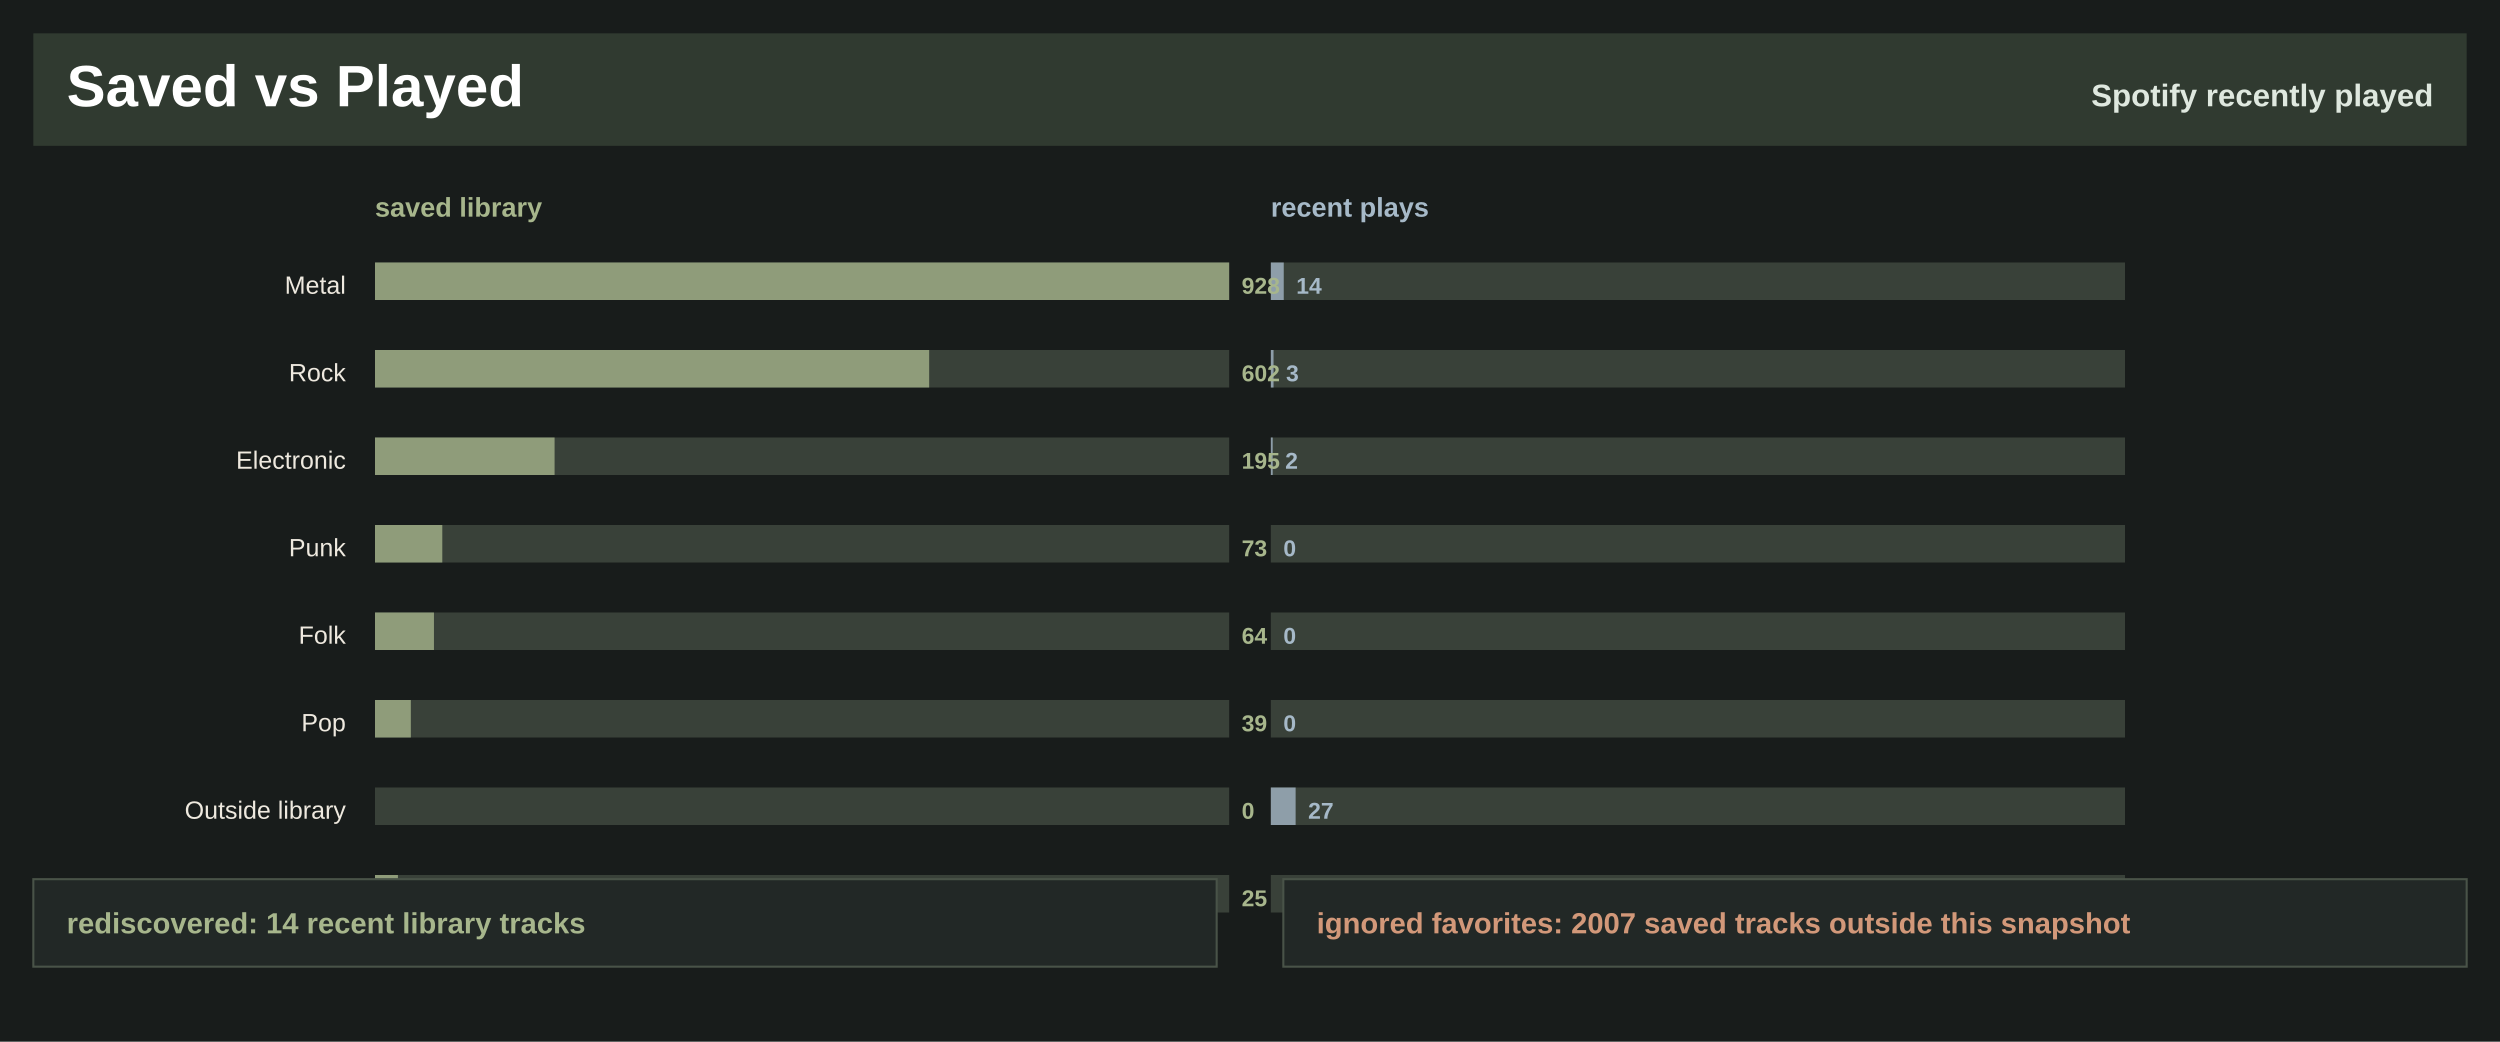
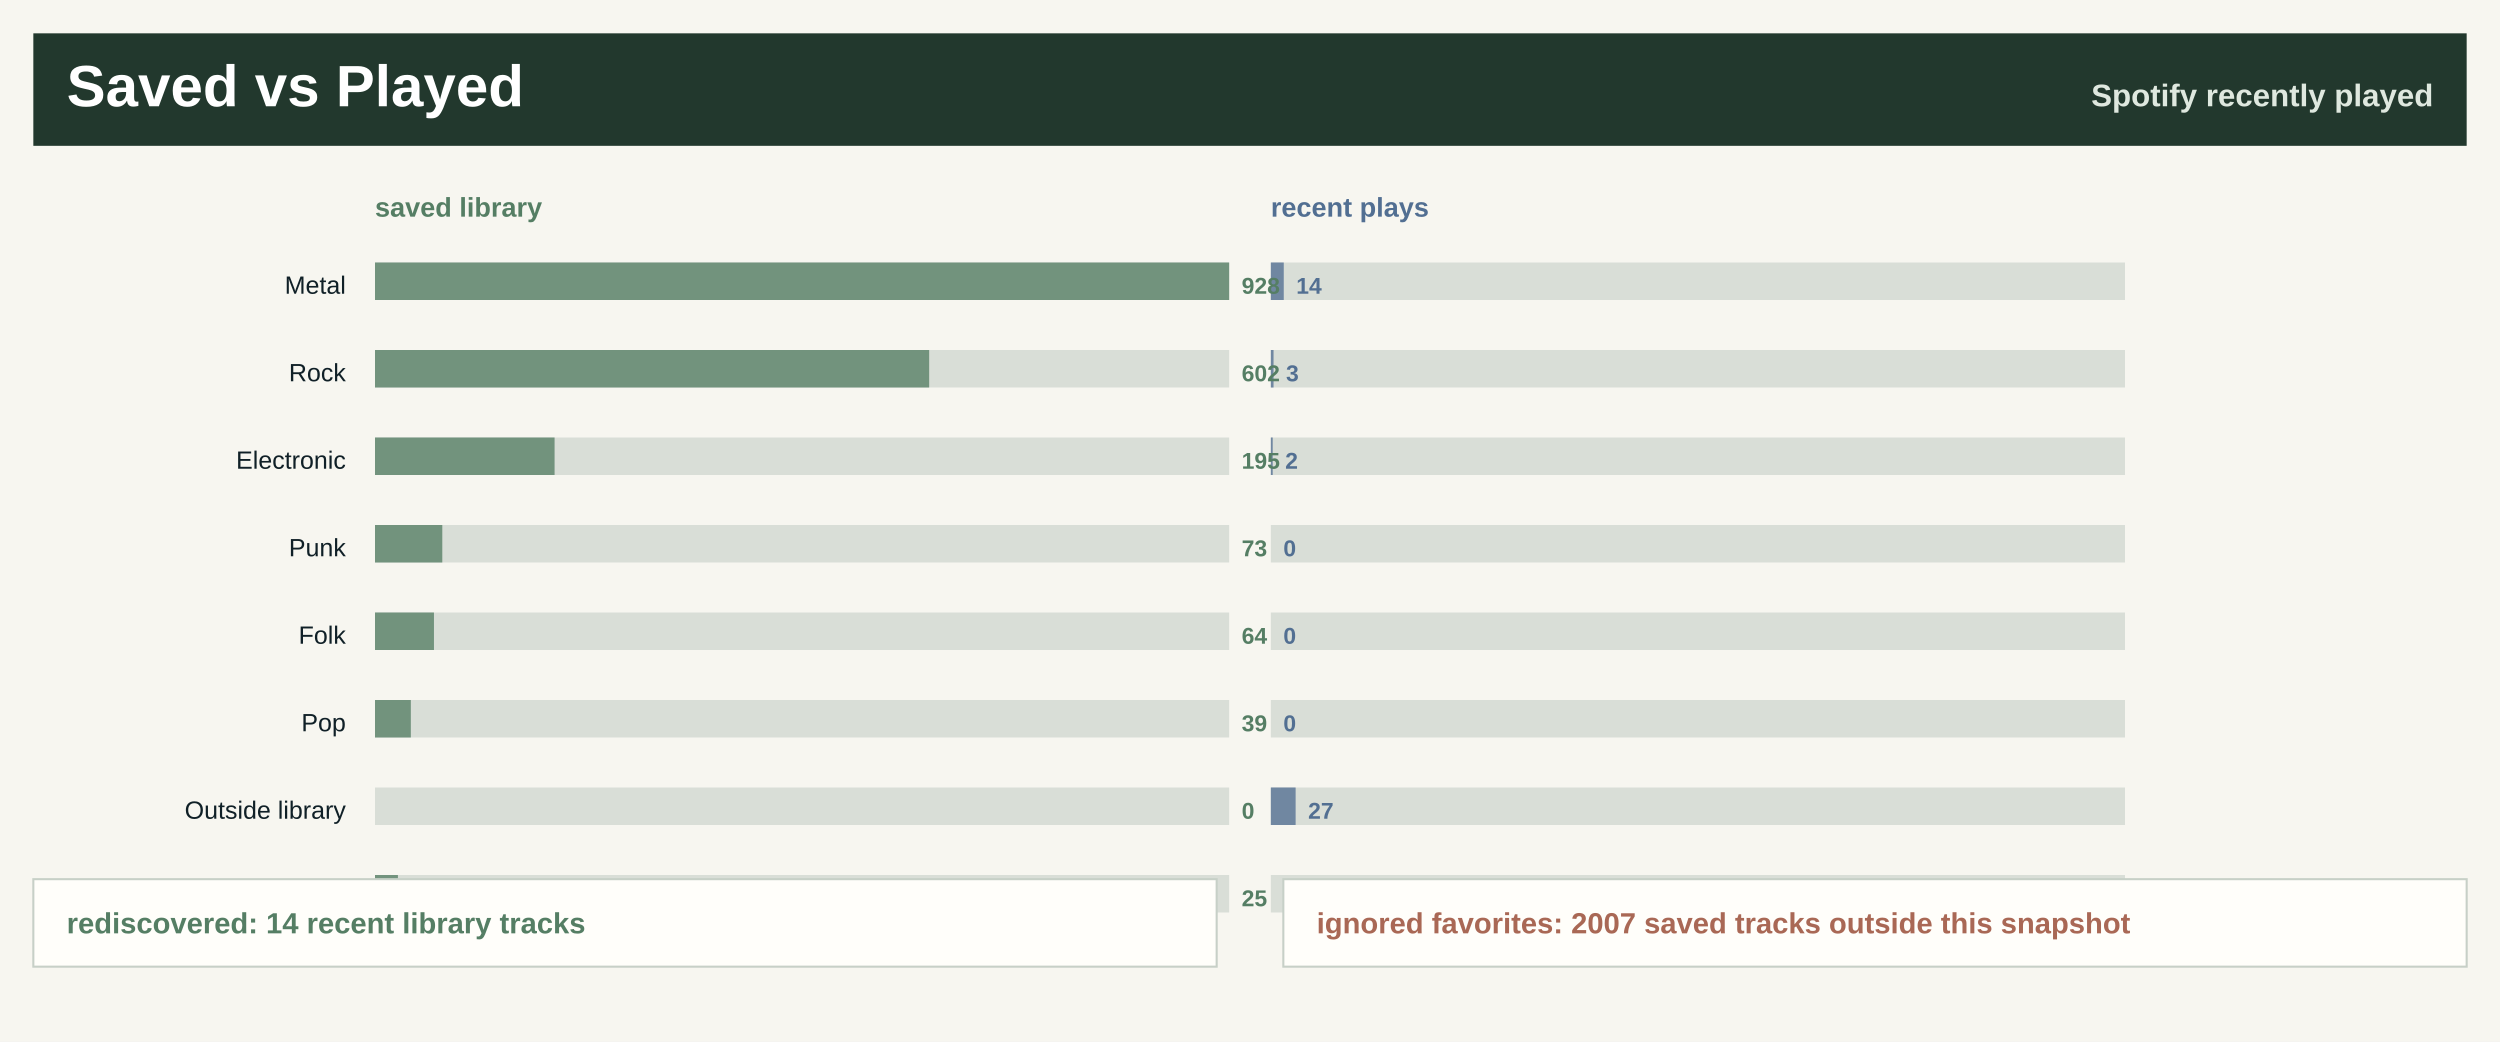
<svg xmlns="http://www.w3.org/2000/svg" width="1200" height="500" viewBox="0 0 1200 500" role="img" aria-label="Saved library versus recently played">
-   <rect width="1200" height="500" fill="#181c1b" />
-   <rect x="16" y="16" width="1168" height="54" fill="#303a30" />
+   <rect width="1200" height="500" fill="#f7f6f0" />
+   <rect x="16" y="16" width="1168" height="54" fill="#22382d" />
  <text x="32.0" y="51.0" font-family="Segoe UI, Arial, sans-serif" font-size="28" font-weight="800" fill="#ffffff" text-anchor="start">Saved vs Played</text>
  <text x="1168.0" y="51.0" font-family="Segoe UI, Arial, sans-serif" font-size="15" font-weight="800" fill="#dfe8df" text-anchor="end">Spotify recently played</text>
-   <text x="180.0" y="104.0" font-family="Segoe UI, Arial, sans-serif" font-size="13" font-weight="800" fill="#a7b68c" text-anchor="start">saved library</text>
-   <text x="610.0" y="104.0" font-family="Segoe UI, Arial, sans-serif" font-size="13" font-weight="800" fill="#a6b9c8" text-anchor="start">recent plays</text>
-   <text x="166.0" y="141.0" font-family="Segoe UI, Arial, sans-serif" font-size="12" font-weight="400" fill="#eee9df" text-anchor="end">Metal</text>
-   <rect x="180.0" y="126.0" width="410" height="18" fill="#394139" />
-   <rect x="180.0" y="126.0" width="410.0" height="18" fill="#a7b68c" fill-opacity="0.78" />
-   <rect x="610.0" y="126.0" width="410" height="18" fill="#394139" />
-   <rect x="610.0" y="126.0" width="6.2" height="18" fill="#a6b9c8" fill-opacity="0.78" />
-   <text x="596.0" y="141.0" font-family="Segoe UI, Arial, sans-serif" font-size="11" font-weight="800" fill="#a7b68c" text-anchor="start">928</text>
-   <text x="622.2" y="141.0" font-family="Segoe UI, Arial, sans-serif" font-size="11" font-weight="800" fill="#a6b9c8" text-anchor="start">14</text>
-   <text x="166.0" y="183.0" font-family="Segoe UI, Arial, sans-serif" font-size="12" font-weight="400" fill="#eee9df" text-anchor="end">Rock</text>
-   <rect x="180.0" y="168.0" width="410" height="18" fill="#394139" />
-   <rect x="180.0" y="168.0" width="266.0" height="18" fill="#a7b68c" fill-opacity="0.78" />
-   <rect x="610.0" y="168.0" width="410" height="18" fill="#394139" />
-   <rect x="610.0" y="168.0" width="1.3" height="18" fill="#a6b9c8" fill-opacity="0.78" />
-   <text x="596.0" y="183.0" font-family="Segoe UI, Arial, sans-serif" font-size="11" font-weight="800" fill="#a7b68c" text-anchor="start">602</text>
-   <text x="617.3" y="183.0" font-family="Segoe UI, Arial, sans-serif" font-size="11" font-weight="800" fill="#a6b9c8" text-anchor="start">3</text>
-   <text x="166.0" y="225.0" font-family="Segoe UI, Arial, sans-serif" font-size="12" font-weight="400" fill="#eee9df" text-anchor="end">Electronic</text>
-   <rect x="180.0" y="210.0" width="410" height="18" fill="#394139" />
-   <rect x="180.0" y="210.0" width="86.2" height="18" fill="#a7b68c" fill-opacity="0.78" />
-   <rect x="610.0" y="210.0" width="410" height="18" fill="#394139" />
-   <rect x="610.0" y="210.0" width="0.9" height="18" fill="#a6b9c8" fill-opacity="0.78" />
-   <text x="596.0" y="225.0" font-family="Segoe UI, Arial, sans-serif" font-size="11" font-weight="800" fill="#a7b68c" text-anchor="start">195</text>
-   <text x="616.9" y="225.0" font-family="Segoe UI, Arial, sans-serif" font-size="11" font-weight="800" fill="#a6b9c8" text-anchor="start">2</text>
-   <text x="166.0" y="267.0" font-family="Segoe UI, Arial, sans-serif" font-size="12" font-weight="400" fill="#eee9df" text-anchor="end">Punk</text>
-   <rect x="180.0" y="252.0" width="410" height="18" fill="#394139" />
-   <rect x="180.0" y="252.0" width="32.3" height="18" fill="#a7b68c" fill-opacity="0.78" />
-   <rect x="610.0" y="252.0" width="410" height="18" fill="#394139" />
-   <rect x="610.0" y="252.0" width="0.0" height="18" fill="#a6b9c8" fill-opacity="0.78" />
-   <text x="596.0" y="267.0" font-family="Segoe UI, Arial, sans-serif" font-size="11" font-weight="800" fill="#a7b68c" text-anchor="start">73</text>
-   <text x="616.0" y="267.0" font-family="Segoe UI, Arial, sans-serif" font-size="11" font-weight="800" fill="#a6b9c8" text-anchor="start">0</text>
-   <text x="166.0" y="309.0" font-family="Segoe UI, Arial, sans-serif" font-size="12" font-weight="400" fill="#eee9df" text-anchor="end">Folk</text>
-   <rect x="180.0" y="294.0" width="410" height="18" fill="#394139" />
-   <rect x="180.0" y="294.0" width="28.3" height="18" fill="#a7b68c" fill-opacity="0.78" />
-   <rect x="610.0" y="294.0" width="410" height="18" fill="#394139" />
-   <rect x="610.0" y="294.0" width="0.0" height="18" fill="#a6b9c8" fill-opacity="0.78" />
-   <text x="596.0" y="309.0" font-family="Segoe UI, Arial, sans-serif" font-size="11" font-weight="800" fill="#a7b68c" text-anchor="start">64</text>
-   <text x="616.0" y="309.0" font-family="Segoe UI, Arial, sans-serif" font-size="11" font-weight="800" fill="#a6b9c8" text-anchor="start">0</text>
-   <text x="166.0" y="351.0" font-family="Segoe UI, Arial, sans-serif" font-size="12" font-weight="400" fill="#eee9df" text-anchor="end">Pop</text>
-   <rect x="180.0" y="336.0" width="410" height="18" fill="#394139" />
-   <rect x="180.0" y="336.0" width="17.2" height="18" fill="#a7b68c" fill-opacity="0.78" />
-   <rect x="610.0" y="336.0" width="410" height="18" fill="#394139" />
-   <rect x="610.0" y="336.0" width="0.0" height="18" fill="#a6b9c8" fill-opacity="0.78" />
-   <text x="596.0" y="351.0" font-family="Segoe UI, Arial, sans-serif" font-size="11" font-weight="800" fill="#a7b68c" text-anchor="start">39</text>
-   <text x="616.0" y="351.0" font-family="Segoe UI, Arial, sans-serif" font-size="11" font-weight="800" fill="#a6b9c8" text-anchor="start">0</text>
-   <text x="166.0" y="393.0" font-family="Segoe UI, Arial, sans-serif" font-size="12" font-weight="400" fill="#eee9df" text-anchor="end">Outside library</text>
-   <rect x="180.0" y="378.0" width="410" height="18" fill="#394139" />
-   <rect x="180.0" y="378.0" width="0.0" height="18" fill="#a7b68c" fill-opacity="0.78" />
-   <rect x="610.0" y="378.0" width="410" height="18" fill="#394139" />
-   <rect x="610.0" y="378.0" width="11.9" height="18" fill="#a6b9c8" fill-opacity="0.78" />
-   <text x="596.0" y="393.0" font-family="Segoe UI, Arial, sans-serif" font-size="11" font-weight="800" fill="#a7b68c" text-anchor="start">0</text>
-   <text x="627.9" y="393.0" font-family="Segoe UI, Arial, sans-serif" font-size="11" font-weight="800" fill="#a6b9c8" text-anchor="start">27</text>
-   <text x="166.0" y="435.0" font-family="Segoe UI, Arial, sans-serif" font-size="12" font-weight="400" fill="#eee9df" text-anchor="end">Classical</text>
-   <rect x="180.0" y="420.0" width="410" height="18" fill="#394139" />
-   <rect x="180.0" y="420.0" width="11.0" height="18" fill="#a7b68c" fill-opacity="0.78" />
-   <rect x="610.0" y="420.0" width="410" height="18" fill="#394139" />
-   <rect x="610.0" y="420.0" width="0.0" height="18" fill="#a6b9c8" fill-opacity="0.78" />
-   <text x="596.0" y="435.0" font-family="Segoe UI, Arial, sans-serif" font-size="11" font-weight="800" fill="#a7b68c" text-anchor="start">25</text>
-   <text x="616.0" y="435.0" font-family="Segoe UI, Arial, sans-serif" font-size="11" font-weight="800" fill="#a6b9c8" text-anchor="start">0</text>
-   <rect x="16" y="422" width="568" height="42" fill="#222826" stroke="#495348" />
-   <rect x="616" y="422" width="568" height="42" fill="#222826" stroke="#495348" />
-   <text x="32.0" y="448.0" font-family="Segoe UI, Arial, sans-serif" font-size="14" font-weight="800" fill="#a7b68c" text-anchor="start">rediscovered: 14 recent library tracks</text>
-   <text x="632.0" y="448.0" font-family="Segoe UI, Arial, sans-serif" font-size="14" font-weight="800" fill="#d29879" text-anchor="start">ignored favorites: 2007 saved tracks outside this snapshot</text>
+   <text x="180.0" y="104.0" font-family="Segoe UI, Arial, sans-serif" font-size="13" font-weight="800" fill="#557e64" text-anchor="start">saved library</text>
+   <text x="610.0" y="104.0" font-family="Segoe UI, Arial, sans-serif" font-size="13" font-weight="800" fill="#526f92" text-anchor="start">recent plays</text>
+   <text x="166.0" y="141.0" font-family="Segoe UI, Arial, sans-serif" font-size="12" font-weight="400" fill="#102027" text-anchor="end">Metal</text>
+   <rect x="180.0" y="126.0" width="410" height="18" fill="#d9ded7" />
+   <rect x="180.0" y="126.0" width="410.0" height="18" fill="#557e64" fill-opacity="0.78" />
+   <rect x="610.0" y="126.0" width="410" height="18" fill="#d9ded7" />
+   <rect x="610.0" y="126.0" width="6.2" height="18" fill="#526f92" fill-opacity="0.78" />
+   <text x="596.0" y="141.0" font-family="Segoe UI, Arial, sans-serif" font-size="11" font-weight="800" fill="#557e64" text-anchor="start">928</text>
+   <text x="622.2" y="141.0" font-family="Segoe UI, Arial, sans-serif" font-size="11" font-weight="800" fill="#526f92" text-anchor="start">14</text>
+   <text x="166.0" y="183.0" font-family="Segoe UI, Arial, sans-serif" font-size="12" font-weight="400" fill="#102027" text-anchor="end">Rock</text>
+   <rect x="180.0" y="168.0" width="410" height="18" fill="#d9ded7" />
+   <rect x="180.0" y="168.0" width="266.0" height="18" fill="#557e64" fill-opacity="0.78" />
+   <rect x="610.0" y="168.0" width="410" height="18" fill="#d9ded7" />
+   <rect x="610.0" y="168.0" width="1.3" height="18" fill="#526f92" fill-opacity="0.78" />
+   <text x="596.0" y="183.0" font-family="Segoe UI, Arial, sans-serif" font-size="11" font-weight="800" fill="#557e64" text-anchor="start">602</text>
+   <text x="617.3" y="183.0" font-family="Segoe UI, Arial, sans-serif" font-size="11" font-weight="800" fill="#526f92" text-anchor="start">3</text>
+   <text x="166.0" y="225.0" font-family="Segoe UI, Arial, sans-serif" font-size="12" font-weight="400" fill="#102027" text-anchor="end">Electronic</text>
+   <rect x="180.0" y="210.0" width="410" height="18" fill="#d9ded7" />
+   <rect x="180.0" y="210.0" width="86.2" height="18" fill="#557e64" fill-opacity="0.78" />
+   <rect x="610.0" y="210.0" width="410" height="18" fill="#d9ded7" />
+   <rect x="610.0" y="210.0" width="0.9" height="18" fill="#526f92" fill-opacity="0.78" />
+   <text x="596.0" y="225.0" font-family="Segoe UI, Arial, sans-serif" font-size="11" font-weight="800" fill="#557e64" text-anchor="start">195</text>
+   <text x="616.9" y="225.0" font-family="Segoe UI, Arial, sans-serif" font-size="11" font-weight="800" fill="#526f92" text-anchor="start">2</text>
+   <text x="166.0" y="267.0" font-family="Segoe UI, Arial, sans-serif" font-size="12" font-weight="400" fill="#102027" text-anchor="end">Punk</text>
+   <rect x="180.0" y="252.0" width="410" height="18" fill="#d9ded7" />
+   <rect x="180.0" y="252.0" width="32.3" height="18" fill="#557e64" fill-opacity="0.78" />
+   <rect x="610.0" y="252.0" width="410" height="18" fill="#d9ded7" />
+   <rect x="610.0" y="252.0" width="0.0" height="18" fill="#526f92" fill-opacity="0.78" />
+   <text x="596.0" y="267.0" font-family="Segoe UI, Arial, sans-serif" font-size="11" font-weight="800" fill="#557e64" text-anchor="start">73</text>
+   <text x="616.0" y="267.0" font-family="Segoe UI, Arial, sans-serif" font-size="11" font-weight="800" fill="#526f92" text-anchor="start">0</text>
+   <text x="166.0" y="309.0" font-family="Segoe UI, Arial, sans-serif" font-size="12" font-weight="400" fill="#102027" text-anchor="end">Folk</text>
+   <rect x="180.0" y="294.0" width="410" height="18" fill="#d9ded7" />
+   <rect x="180.0" y="294.0" width="28.3" height="18" fill="#557e64" fill-opacity="0.78" />
+   <rect x="610.0" y="294.0" width="410" height="18" fill="#d9ded7" />
+   <rect x="610.0" y="294.0" width="0.0" height="18" fill="#526f92" fill-opacity="0.78" />
+   <text x="596.0" y="309.0" font-family="Segoe UI, Arial, sans-serif" font-size="11" font-weight="800" fill="#557e64" text-anchor="start">64</text>
+   <text x="616.0" y="309.0" font-family="Segoe UI, Arial, sans-serif" font-size="11" font-weight="800" fill="#526f92" text-anchor="start">0</text>
+   <text x="166.0" y="351.0" font-family="Segoe UI, Arial, sans-serif" font-size="12" font-weight="400" fill="#102027" text-anchor="end">Pop</text>
+   <rect x="180.0" y="336.0" width="410" height="18" fill="#d9ded7" />
+   <rect x="180.0" y="336.0" width="17.2" height="18" fill="#557e64" fill-opacity="0.78" />
+   <rect x="610.0" y="336.0" width="410" height="18" fill="#d9ded7" />
+   <rect x="610.0" y="336.0" width="0.0" height="18" fill="#526f92" fill-opacity="0.78" />
+   <text x="596.0" y="351.0" font-family="Segoe UI, Arial, sans-serif" font-size="11" font-weight="800" fill="#557e64" text-anchor="start">39</text>
+   <text x="616.0" y="351.0" font-family="Segoe UI, Arial, sans-serif" font-size="11" font-weight="800" fill="#526f92" text-anchor="start">0</text>
+   <text x="166.0" y="393.0" font-family="Segoe UI, Arial, sans-serif" font-size="12" font-weight="400" fill="#102027" text-anchor="end">Outside library</text>
+   <rect x="180.0" y="378.0" width="410" height="18" fill="#d9ded7" />
+   <rect x="180.0" y="378.0" width="0.0" height="18" fill="#557e64" fill-opacity="0.78" />
+   <rect x="610.0" y="378.0" width="410" height="18" fill="#d9ded7" />
+   <rect x="610.0" y="378.0" width="11.9" height="18" fill="#526f92" fill-opacity="0.78" />
+   <text x="596.0" y="393.0" font-family="Segoe UI, Arial, sans-serif" font-size="11" font-weight="800" fill="#557e64" text-anchor="start">0</text>
+   <text x="627.9" y="393.0" font-family="Segoe UI, Arial, sans-serif" font-size="11" font-weight="800" fill="#526f92" text-anchor="start">27</text>
+   <text x="166.0" y="435.0" font-family="Segoe UI, Arial, sans-serif" font-size="12" font-weight="400" fill="#102027" text-anchor="end">Classical</text>
+   <rect x="180.0" y="420.0" width="410" height="18" fill="#d9ded7" />
+   <rect x="180.0" y="420.0" width="11.0" height="18" fill="#557e64" fill-opacity="0.78" />
+   <rect x="610.0" y="420.0" width="410" height="18" fill="#d9ded7" />
+   <rect x="610.0" y="420.0" width="0.0" height="18" fill="#526f92" fill-opacity="0.78" />
+   <text x="596.0" y="435.0" font-family="Segoe UI, Arial, sans-serif" font-size="11" font-weight="800" fill="#557e64" text-anchor="start">25</text>
+   <text x="616.0" y="435.0" font-family="Segoe UI, Arial, sans-serif" font-size="11" font-weight="800" fill="#526f92" text-anchor="start">0</text>
+   <rect x="16" y="422" width="568" height="42" fill="#fffefa" stroke="#c7d0c7" />
+   <rect x="616" y="422" width="568" height="42" fill="#fffefa" stroke="#c7d0c7" />
+   <text x="32.0" y="448.0" font-family="Segoe UI, Arial, sans-serif" font-size="14" font-weight="800" fill="#557e64" text-anchor="start">rediscovered: 14 recent library tracks</text>
+   <text x="632.0" y="448.0" font-family="Segoe UI, Arial, sans-serif" font-size="14" font-weight="800" fill="#a96855" text-anchor="start">ignored favorites: 2007 saved tracks outside this snapshot</text>
</svg>
